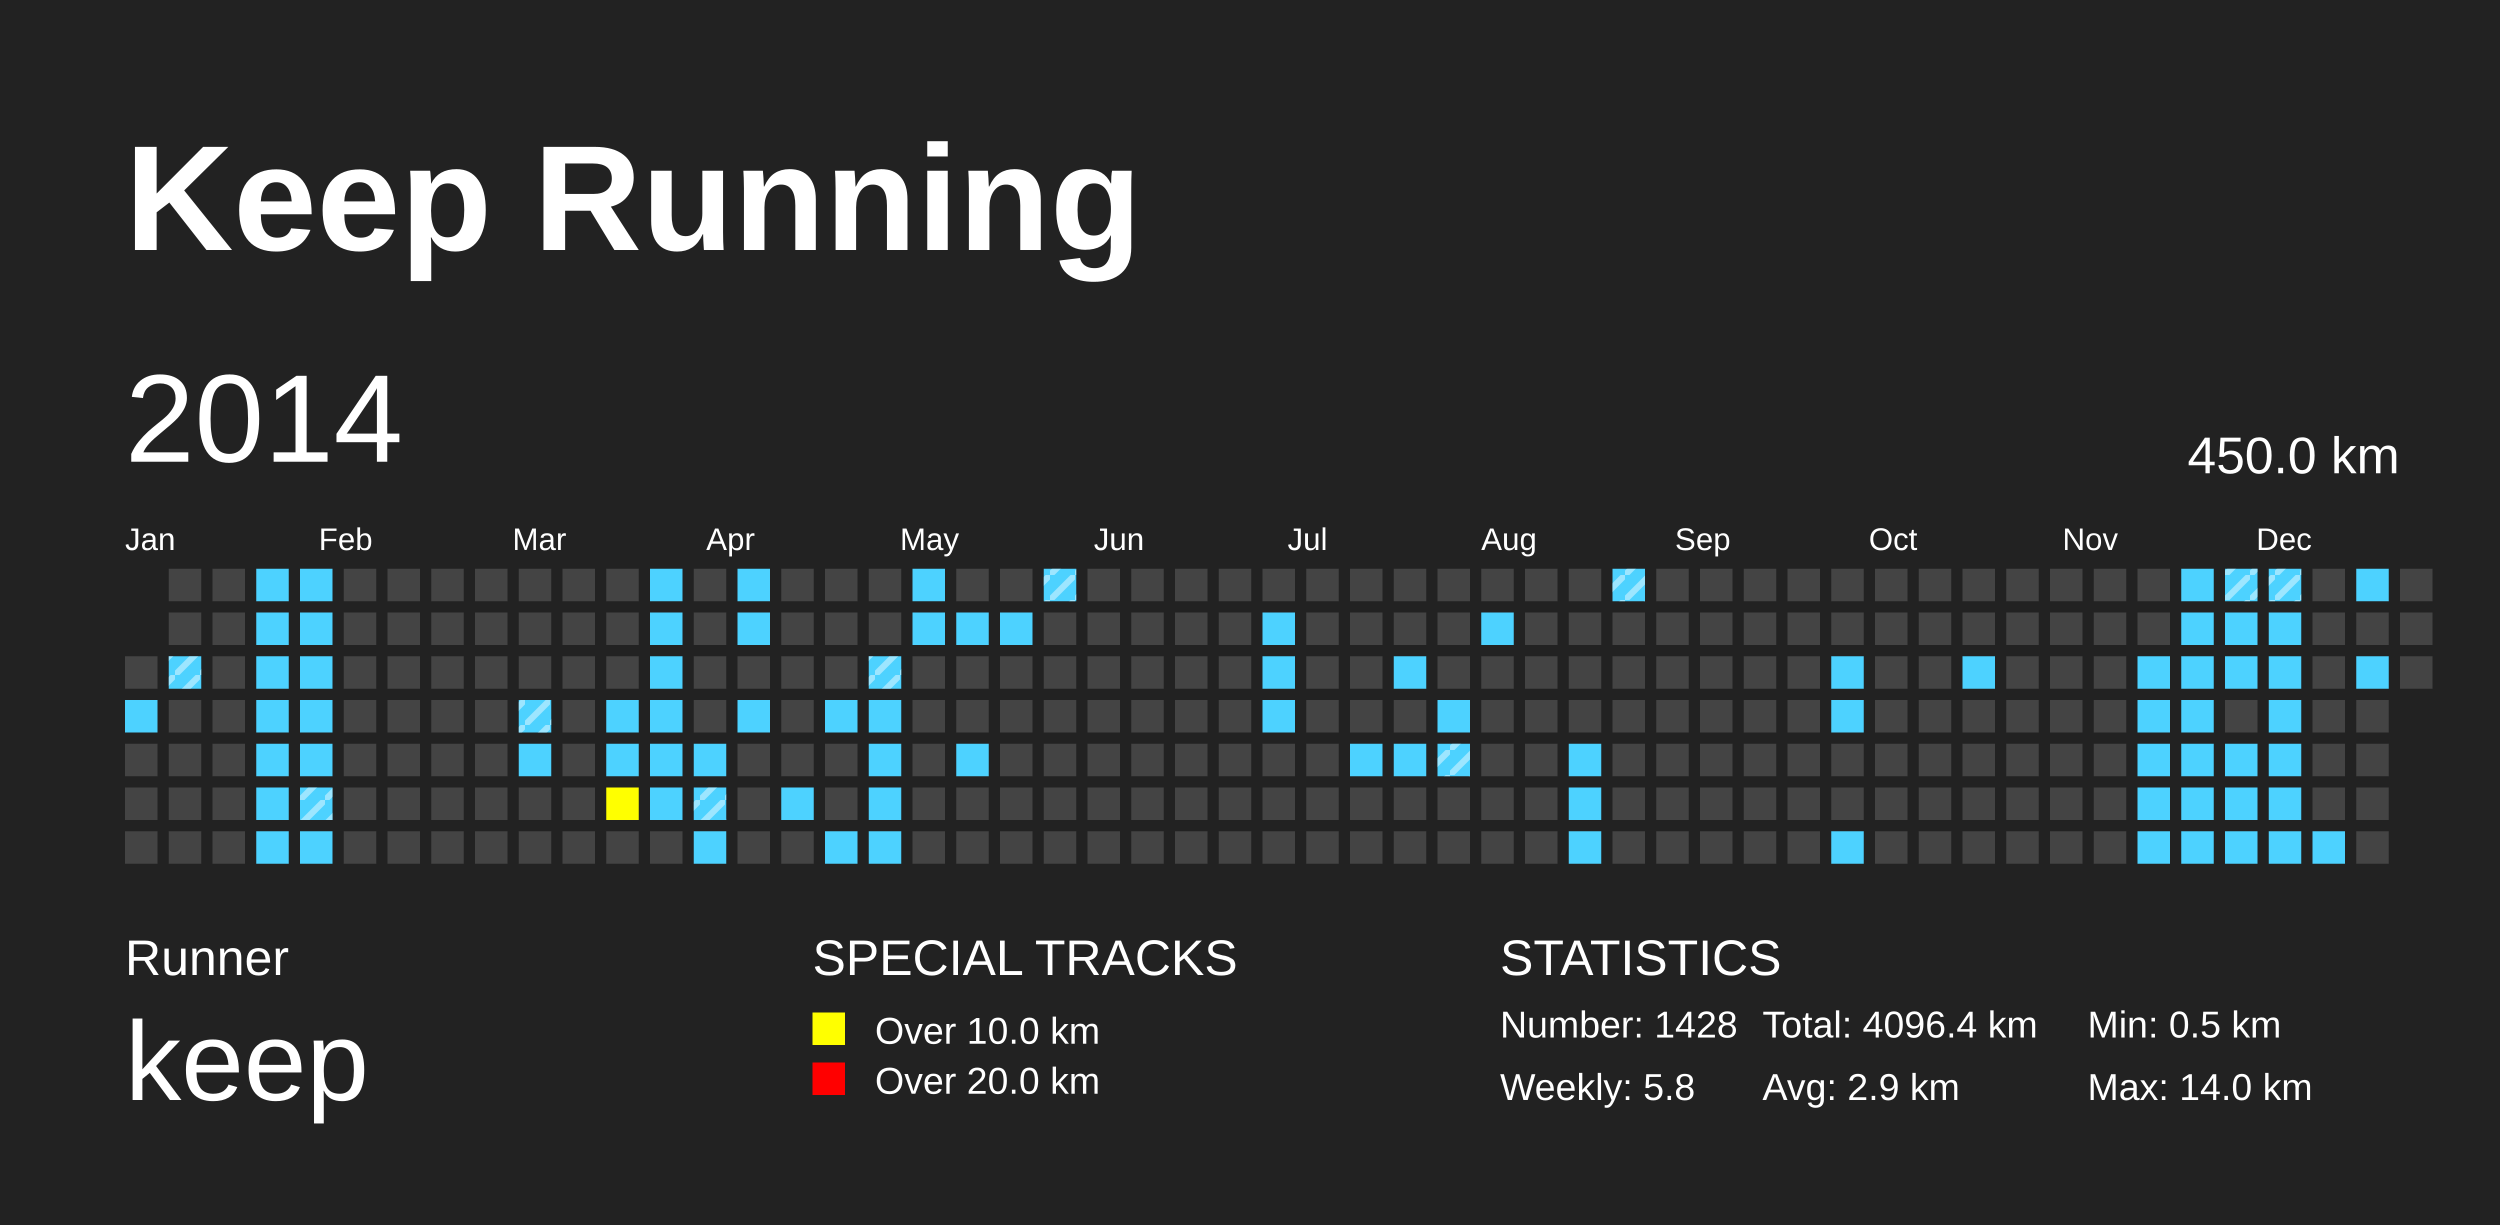
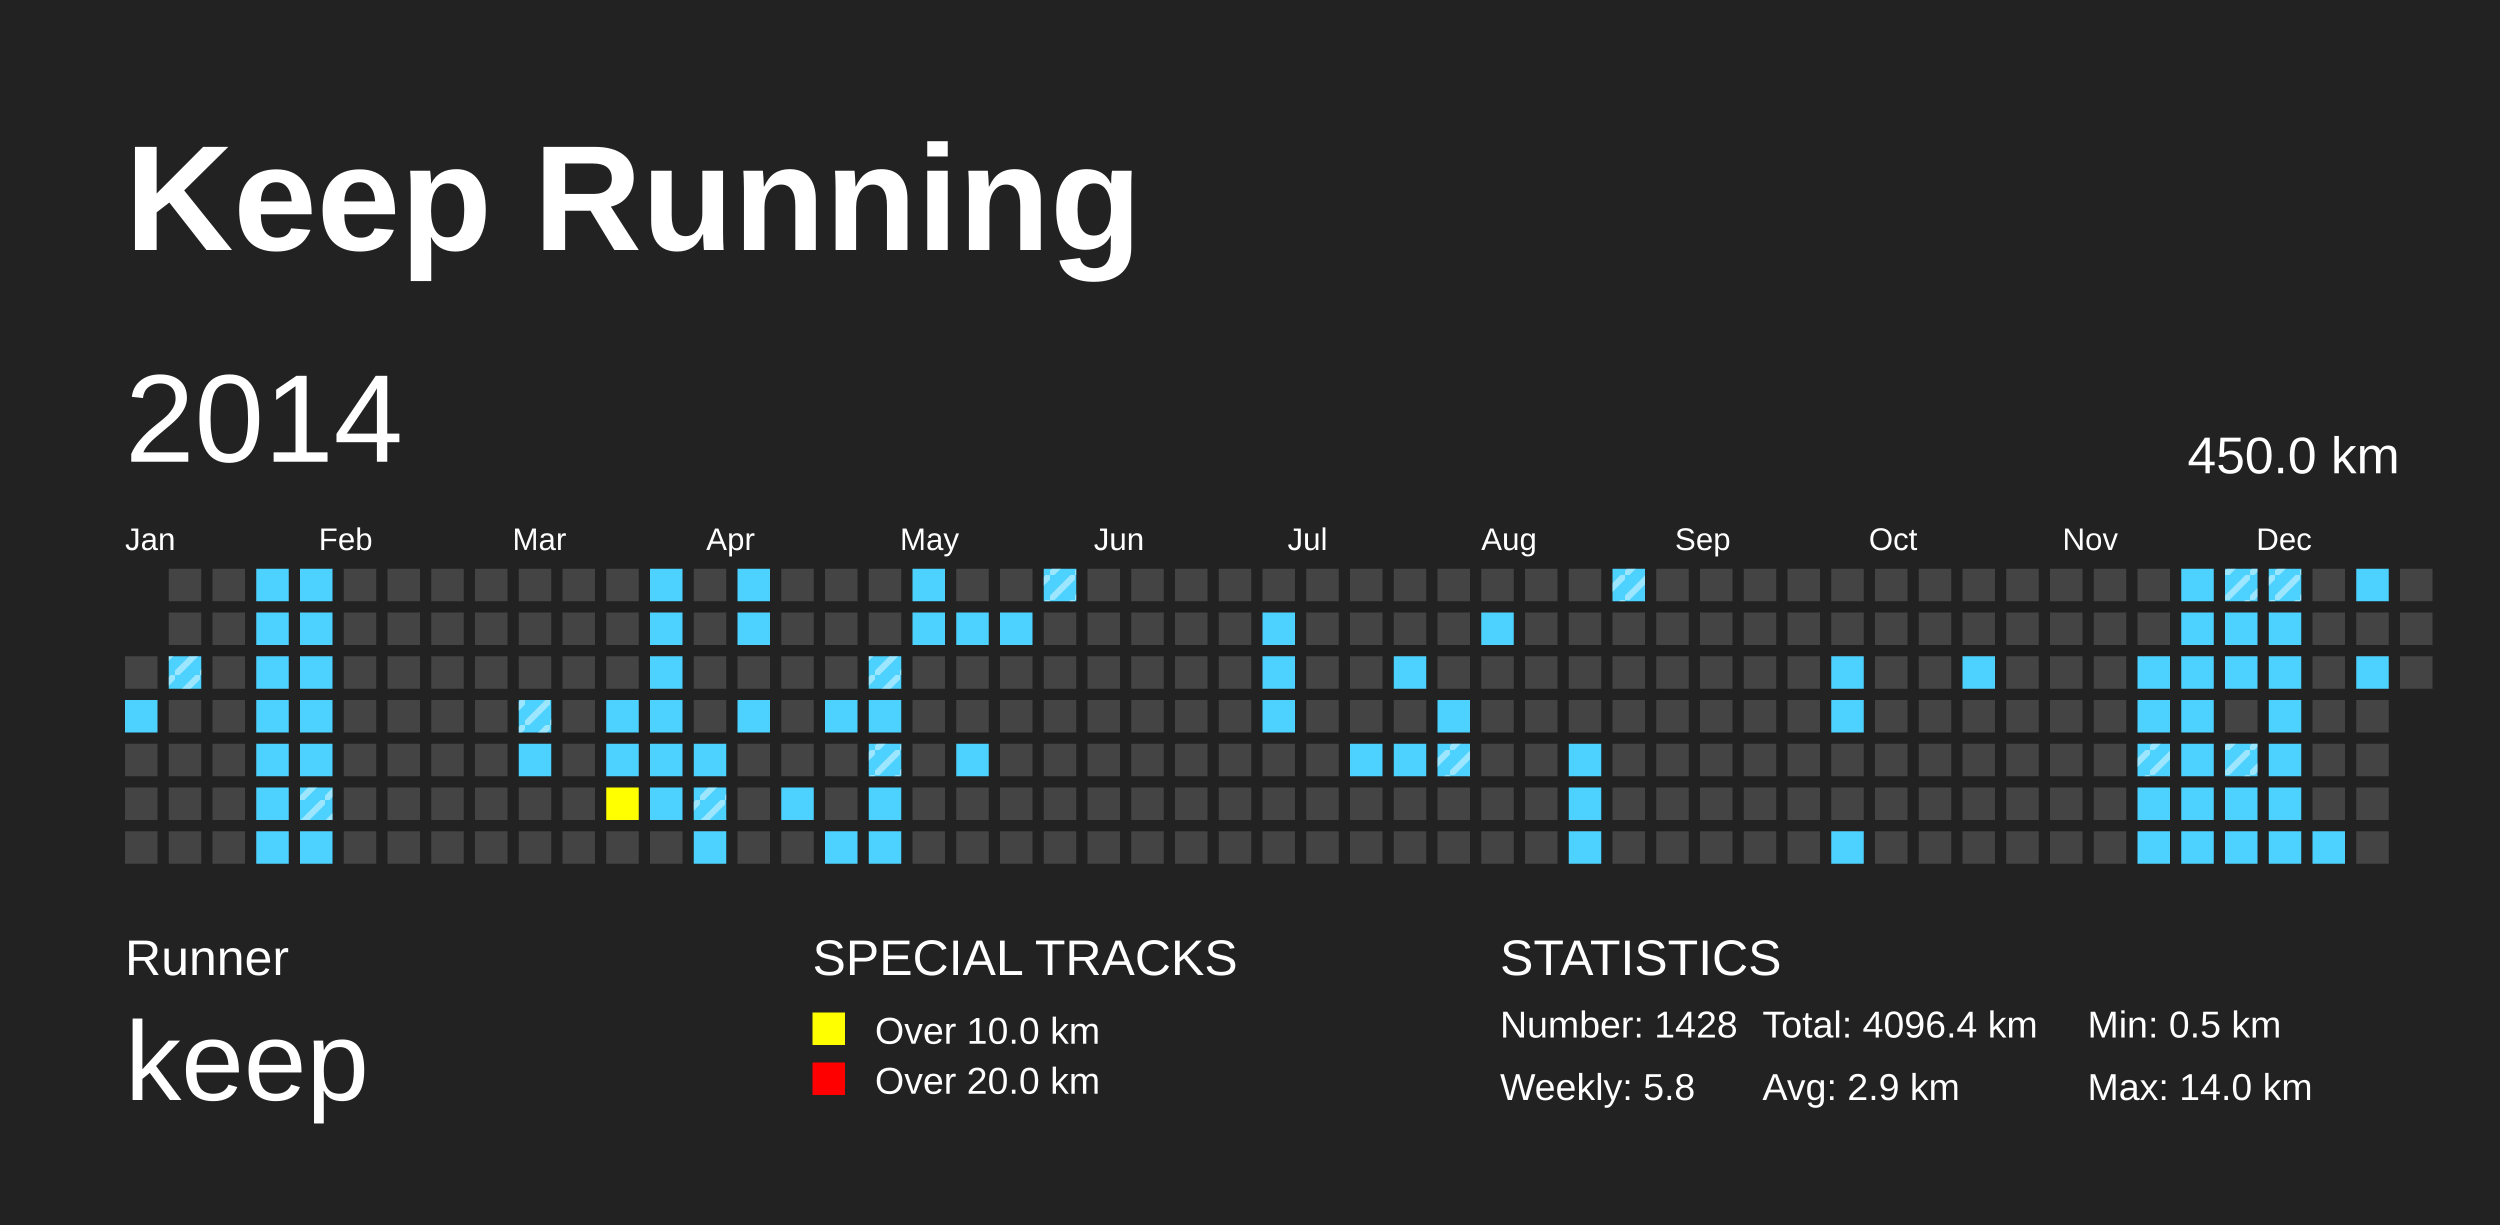
<svg xmlns="http://www.w3.org/2000/svg" baseProfile="full" height="98mm" version="1.1" viewBox="0,0,200,98" width="200mm">
  <defs>
    <pattern height="2" id="indoor-stripe" patternUnits="userSpaceOnUse" width="2">
      <line stroke="white" stroke-opacity="0.45" stroke-width="0.5" x1="0" x2="2" y1="2" y2="0" />
    </pattern>
  </defs>
  <rect fill="#222222" height="98" width="200" x="0" y="0" />
  <text fill="#FFFFFF" style="font-size:12px; font-family:Arial; font-weight:bold;" x="10" y="20">Keep Running</text>
  <text fill="#FFFFFF" style="font-size:4px; font-family:Arial" x="10" y="78">Runner</text>
  <text fill="#FFFFFF" style="font-size:9px; font-family:Arial" x="10" y="88">keep</text>
  <text fill="#FFFFFF" style="font-size:4px; font-family:Arial" x="65" y="78">SPECIAL TRACKS</text>
  <rect fill="yellow" height="2.6" width="2.6" x="65" y="81" />
  <text fill="#FFFFFF" style="font-size:3px; font-family:Arial" x="70" y="83.5">Over 10.0 km</text>
  <rect fill="red" height="2.6" width="2.6" x="65" y="85" />
  <text fill="#FFFFFF" style="font-size:3px; font-family:Arial" x="70" y="87.5">Over 20.0 km</text>
  <text fill="#FFFFFF" style="font-size:4px; font-family:Arial" x="120" y="78">STATISTICS</text>
  <text fill="#FFFFFF" style="font-size:3px; font-family:Arial" x="120" y="83">Number: 1428</text>
  <text fill="#FFFFFF" style="font-size:3px; font-family:Arial" x="120" y="88">Weekly: 5.8</text>
  <text fill="#FFFFFF" style="font-size:3px; font-family:Arial" x="141" y="83">Total: 4096.4 km</text>
  <text fill="#FFFFFF" style="font-size:3px; font-family:Arial" x="141" y="88">Avg: 2.9 km</text>
  <text fill="#FFFFFF" style="font-size:3px; font-family:Arial" x="167" y="83">Min: 0.5 km</text>
  <text fill="#FFFFFF" style="font-size:3px; font-family:Arial" x="167" y="88">Max: 14.0 km</text>
  <text dominant-baseline="hanging" fill="#FFFFFF" style="font-size:10.0px; font-family:Arial;" x="10" y="30">2014</text>
  <text dominant-baseline="hanging" fill="#FFFFFF" style="font-size:4.125px; font-family:Arial;" x="175" y="35">450.0 km</text>
  <text fill="#FFFFFF" style="font-size:2.5px; font-family:Arial" x="10.0" y="44">Jan</text>
  <text fill="#FFFFFF" style="font-size:2.5px; font-family:Arial" x="25.5" y="44">Feb</text>
  <text fill="#FFFFFF" style="font-size:2.5px; font-family:Arial" x="41.0" y="44">Mar</text>
  <text fill="#FFFFFF" style="font-size:2.5px; font-family:Arial" x="56.5" y="44">Apr</text>
  <text fill="#FFFFFF" style="font-size:2.5px; font-family:Arial" x="72.0" y="44">May</text>
  <text fill="#FFFFFF" style="font-size:2.5px; font-family:Arial" x="87.5" y="44">Jun</text>
  <text fill="#FFFFFF" style="font-size:2.5px; font-family:Arial" x="103.0" y="44">Jul</text>
  <text fill="#FFFFFF" style="font-size:2.5px; font-family:Arial" x="118.5" y="44">Aug</text>
  <text fill="#FFFFFF" style="font-size:2.5px; font-family:Arial" x="134.0" y="44">Sep</text>
  <text fill="#FFFFFF" style="font-size:2.5px; font-family:Arial" x="149.5" y="44">Oct</text>
  <text fill="#FFFFFF" style="font-size:2.5px; font-family:Arial" x="165.0" y="44">Nov</text>
  <text fill="#FFFFFF" style="font-size:2.5px; font-family:Arial" x="180.5" y="44">Dec</text>
  <rect fill="#444444" height="2.6" width="2.6" x="10.0" y="52.5" />
  <rect fill="#4DD2FF" height="2.6" width="2.6" x="10.0" y="56.0" />
  <rect fill="#444444" height="2.6" width="2.6" x="10.0" y="59.5" />
  <rect fill="#444444" height="2.6" width="2.6" x="10.0" y="63.0" />
  <rect fill="#444444" height="2.6" width="2.6" x="10.0" y="66.5" />
  <rect fill="#444444" height="2.6" width="2.6" x="13.5" y="45.5" />
  <rect fill="#444444" height="2.6" width="2.6" x="13.5" y="49.0" />
  <rect fill="#4DD2FF" height="2.6" width="2.6" x="13.5" y="52.5" />
  <rect fill="url(#indoor-stripe)" height="2.6" style="pointer-events: none;" width="2.6" x="13.5" y="52.5" />
  <rect fill="#444444" height="2.6" width="2.6" x="13.5" y="56.0" />
  <rect fill="#444444" height="2.6" width="2.6" x="13.5" y="59.5" />
  <rect fill="#444444" height="2.6" width="2.6" x="13.5" y="63.0" />
  <rect fill="#444444" height="2.6" width="2.6" x="13.5" y="66.5" />
  <rect fill="#444444" height="2.6" width="2.6" x="17.0" y="45.5" />
  <rect fill="#444444" height="2.6" width="2.6" x="17.0" y="49.0" />
  <rect fill="#444444" height="2.6" width="2.6" x="17.0" y="52.5" />
  <rect fill="#444444" height="2.6" width="2.6" x="17.0" y="56.0" />
  <rect fill="#444444" height="2.6" width="2.6" x="17.0" y="59.5" />
  <rect fill="#444444" height="2.6" width="2.6" x="17.0" y="63.0" />
  <rect fill="#444444" height="2.6" width="2.6" x="17.0" y="66.5" />
  <rect fill="#4DD2FF" height="2.6" width="2.6" x="20.5" y="45.5" />
  <rect fill="#4DD2FF" height="2.6" width="2.6" x="20.5" y="49.0" />
  <rect fill="#4DD2FF" height="2.6" width="2.6" x="20.5" y="52.5" />
  <rect fill="#4DD2FF" height="2.6" width="2.6" x="20.5" y="56.0" />
  <rect fill="#4DD2FF" height="2.6" width="2.6" x="20.5" y="59.5" />
  <rect fill="#4DD2FF" height="2.6" width="2.6" x="20.5" y="63.0" />
  <rect fill="#4DD2FF" height="2.6" width="2.6" x="20.5" y="66.5" />
  <rect fill="#4DD2FF" height="2.6" width="2.6" x="24.0" y="45.5" />
  <rect fill="#4DD2FF" height="2.6" width="2.6" x="24.0" y="49.0" />
  <rect fill="#4DD2FF" height="2.6" width="2.6" x="24.0" y="52.5" />
  <rect fill="#4DD2FF" height="2.6" width="2.6" x="24.0" y="56.0" />
  <rect fill="#4DD2FF" height="2.6" width="2.6" x="24.0" y="59.5" />
  <rect fill="#4DD2FF" height="2.6" width="2.6" x="24.0" y="63.0" />
  <rect fill="url(#indoor-stripe)" height="2.6" style="pointer-events: none;" width="2.6" x="24.0" y="63.0" />
  <rect fill="#4DD2FF" height="2.6" width="2.6" x="24.0" y="66.5" />
  <rect fill="#444444" height="2.6" width="2.6" x="27.5" y="45.5" />
  <rect fill="#444444" height="2.6" width="2.6" x="27.5" y="49.0" />
  <rect fill="#444444" height="2.6" width="2.6" x="27.5" y="52.5" />
  <rect fill="#444444" height="2.6" width="2.6" x="27.5" y="56.0" />
  <rect fill="#444444" height="2.6" width="2.6" x="27.5" y="59.5" />
  <rect fill="#444444" height="2.6" width="2.6" x="27.5" y="63.0" />
  <rect fill="#444444" height="2.6" width="2.6" x="27.5" y="66.5" />
  <rect fill="#444444" height="2.6" width="2.6" x="31.0" y="45.5" />
  <rect fill="#444444" height="2.6" width="2.6" x="31.0" y="49.0" />
  <rect fill="#444444" height="2.6" width="2.6" x="31.0" y="52.5" />
  <rect fill="#444444" height="2.6" width="2.6" x="31.0" y="56.0" />
  <rect fill="#444444" height="2.6" width="2.6" x="31.0" y="59.5" />
  <rect fill="#444444" height="2.6" width="2.6" x="31.0" y="63.0" />
  <rect fill="#444444" height="2.6" width="2.6" x="31.0" y="66.5" />
  <rect fill="#444444" height="2.6" width="2.6" x="34.5" y="45.5" />
  <rect fill="#444444" height="2.6" width="2.6" x="34.5" y="49.0" />
  <rect fill="#444444" height="2.6" width="2.6" x="34.5" y="52.5" />
  <rect fill="#444444" height="2.6" width="2.6" x="34.5" y="56.0" />
  <rect fill="#444444" height="2.6" width="2.6" x="34.5" y="59.5" />
  <rect fill="#444444" height="2.6" width="2.6" x="34.5" y="63.0" />
  <rect fill="#444444" height="2.6" width="2.6" x="34.5" y="66.5" />
  <rect fill="#444444" height="2.6" width="2.6" x="38.0" y="45.5" />
  <rect fill="#444444" height="2.6" width="2.6" x="38.0" y="49.0" />
  <rect fill="#444444" height="2.6" width="2.6" x="38.0" y="52.5" />
  <rect fill="#444444" height="2.6" width="2.6" x="38.0" y="56.0" />
  <rect fill="#444444" height="2.6" width="2.6" x="38.0" y="59.5" />
  <rect fill="#444444" height="2.6" width="2.6" x="38.0" y="63.0" />
  <rect fill="#444444" height="2.6" width="2.6" x="38.0" y="66.5" />
  <rect fill="#444444" height="2.6" width="2.6" x="41.5" y="45.5" />
  <rect fill="#444444" height="2.6" width="2.6" x="41.5" y="49.0" />
  <rect fill="#444444" height="2.6" width="2.6" x="41.5" y="52.5" />
  <rect fill="#4DD2FF" height="2.6" width="2.6" x="41.5" y="56.0" />
  <rect fill="url(#indoor-stripe)" height="2.6" style="pointer-events: none;" width="2.6" x="41.5" y="56.0" />
  <rect fill="#4DD2FF" height="2.6" width="2.6" x="41.5" y="59.5" />
  <rect fill="#444444" height="2.6" width="2.6" x="41.5" y="63.0" />
  <rect fill="#444444" height="2.6" width="2.6" x="41.5" y="66.5" />
  <rect fill="#444444" height="2.6" width="2.6" x="45.0" y="45.5" />
  <rect fill="#444444" height="2.6" width="2.6" x="45.0" y="49.0" />
  <rect fill="#444444" height="2.6" width="2.6" x="45.0" y="52.5" />
  <rect fill="#444444" height="2.6" width="2.6" x="45.0" y="56.0" />
  <rect fill="#444444" height="2.6" width="2.6" x="45.0" y="59.5" />
  <rect fill="#444444" height="2.6" width="2.6" x="45.0" y="63.0" />
  <rect fill="#444444" height="2.6" width="2.6" x="45.0" y="66.5" />
  <rect fill="#444444" height="2.6" width="2.6" x="48.5" y="45.5" />
  <rect fill="#444444" height="2.6" width="2.6" x="48.5" y="49.0" />
  <rect fill="#444444" height="2.6" width="2.6" x="48.5" y="52.5" />
  <rect fill="#4DD2FF" height="2.6" width="2.6" x="48.5" y="56.0" />
  <rect fill="#4DD2FF" height="2.6" width="2.6" x="48.5" y="59.5" />
  <rect fill="yellow" height="2.6" width="2.6" x="48.5" y="63.0" />
  <rect fill="#444444" height="2.6" width="2.6" x="48.5" y="66.5" />
  <rect fill="#4DD2FF" height="2.6" width="2.6" x="52.0" y="45.5" />
  <rect fill="#4DD2FF" height="2.6" width="2.6" x="52.0" y="49.0" />
  <rect fill="#4DD2FF" height="2.6" width="2.6" x="52.0" y="52.5" />
  <rect fill="#4DD2FF" height="2.6" width="2.6" x="52.0" y="56.0" />
  <rect fill="#4DD2FF" height="2.6" width="2.6" x="52.0" y="59.5" />
  <rect fill="#4DD2FF" height="2.6" width="2.6" x="52.0" y="63.0" />
  <rect fill="#444444" height="2.6" width="2.6" x="52.0" y="66.5" />
  <rect fill="#444444" height="2.6" width="2.6" x="55.5" y="45.5" />
  <rect fill="#444444" height="2.6" width="2.6" x="55.5" y="49.0" />
  <rect fill="#444444" height="2.6" width="2.6" x="55.5" y="52.5" />
  <rect fill="#444444" height="2.6" width="2.6" x="55.5" y="56.0" />
  <rect fill="#4DD2FF" height="2.6" width="2.6" x="55.5" y="59.5" />
  <rect fill="#4DD2FF" height="2.6" width="2.6" x="55.5" y="63.0" />
  <rect fill="url(#indoor-stripe)" height="2.6" style="pointer-events: none;" width="2.6" x="55.5" y="63.0" />
  <rect fill="#4DD2FF" height="2.6" width="2.6" x="55.5" y="66.5" />
  <rect fill="#4DD2FF" height="2.6" width="2.6" x="59.0" y="45.5" />
  <rect fill="#4DD2FF" height="2.6" width="2.6" x="59.0" y="49.0" />
  <rect fill="#444444" height="2.6" width="2.6" x="59.0" y="52.5" />
  <rect fill="#4DD2FF" height="2.6" width="2.6" x="59.0" y="56.0" />
  <rect fill="#444444" height="2.6" width="2.6" x="59.0" y="59.5" />
  <rect fill="#444444" height="2.6" width="2.6" x="59.0" y="63.0" />
  <rect fill="#444444" height="2.6" width="2.6" x="59.0" y="66.5" />
  <rect fill="#444444" height="2.6" width="2.6" x="62.5" y="45.5" />
  <rect fill="#444444" height="2.6" width="2.6" x="62.5" y="49.0" />
  <rect fill="#444444" height="2.6" width="2.6" x="62.5" y="52.5" />
  <rect fill="#444444" height="2.6" width="2.6" x="62.5" y="56.0" />
  <rect fill="#444444" height="2.6" width="2.6" x="62.5" y="59.5" />
  <rect fill="#4DD2FF" height="2.6" width="2.6" x="62.5" y="63.0" />
  <rect fill="#444444" height="2.6" width="2.6" x="62.5" y="66.5" />
  <rect fill="#444444" height="2.6" width="2.6" x="66.0" y="45.5" />
  <rect fill="#444444" height="2.6" width="2.6" x="66.0" y="49.0" />
  <rect fill="#444444" height="2.6" width="2.6" x="66.0" y="52.5" />
  <rect fill="#4DD2FF" height="2.6" width="2.6" x="66.0" y="56.0" />
  <rect fill="#444444" height="2.6" width="2.6" x="66.0" y="59.5" />
  <rect fill="#444444" height="2.6" width="2.6" x="66.0" y="63.0" />
  <rect fill="#4DD2FF" height="2.6" width="2.6" x="66.0" y="66.5" />
  <rect fill="#444444" height="2.6" width="2.6" x="69.5" y="45.5" />
  <rect fill="#444444" height="2.6" width="2.6" x="69.5" y="49.0" />
  <rect fill="#4DD2FF" height="2.6" width="2.6" x="69.5" y="52.5" />
  <rect fill="url(#indoor-stripe)" height="2.6" style="pointer-events: none;" width="2.6" x="69.5" y="52.5" />
  <rect fill="#4DD2FF" height="2.6" width="2.6" x="69.5" y="56.0" />
  <rect fill="#4DD2FF" height="2.6" width="2.6" x="69.5" y="59.5" />
+   <rect fill="url(#indoor-stripe)" height="2.6" style="pointer-events: none;" width="2.6" x="69.5" y="59.5" />
  <rect fill="#4DD2FF" height="2.6" width="2.6" x="69.5" y="63.0" />
  <rect fill="#4DD2FF" height="2.6" width="2.6" x="69.5" y="66.5" />
  <rect fill="#4DD2FF" height="2.6" width="2.6" x="73.0" y="45.5" />
  <rect fill="#4DD2FF" height="2.6" width="2.6" x="73.0" y="49.0" />
  <rect fill="#444444" height="2.6" width="2.6" x="73.0" y="52.5" />
  <rect fill="#444444" height="2.6" width="2.6" x="73.0" y="56.0" />
  <rect fill="#444444" height="2.6" width="2.6" x="73.0" y="59.5" />
  <rect fill="#444444" height="2.6" width="2.6" x="73.0" y="63.0" />
  <rect fill="#444444" height="2.6" width="2.6" x="73.0" y="66.5" />
  <rect fill="#444444" height="2.6" width="2.6" x="76.5" y="45.5" />
  <rect fill="#4DD2FF" height="2.6" width="2.6" x="76.5" y="49.0" />
  <rect fill="#444444" height="2.6" width="2.6" x="76.5" y="52.5" />
  <rect fill="#444444" height="2.6" width="2.6" x="76.5" y="56.0" />
  <rect fill="#4DD2FF" height="2.6" width="2.6" x="76.5" y="59.5" />
  <rect fill="#444444" height="2.6" width="2.6" x="76.5" y="63.0" />
  <rect fill="#444444" height="2.6" width="2.6" x="76.5" y="66.5" />
  <rect fill="#444444" height="2.6" width="2.6" x="80.0" y="45.5" />
  <rect fill="#4DD2FF" height="2.6" width="2.6" x="80.0" y="49.0" />
  <rect fill="#444444" height="2.6" width="2.6" x="80.0" y="52.5" />
  <rect fill="#444444" height="2.6" width="2.6" x="80.0" y="56.0" />
  <rect fill="#444444" height="2.6" width="2.6" x="80.0" y="59.5" />
  <rect fill="#444444" height="2.6" width="2.6" x="80.0" y="63.0" />
  <rect fill="#444444" height="2.6" width="2.6" x="80.0" y="66.5" />
  <rect fill="#4DD2FF" height="2.6" width="2.6" x="83.5" y="45.5" />
  <rect fill="url(#indoor-stripe)" height="2.6" style="pointer-events: none;" width="2.6" x="83.5" y="45.5" />
  <rect fill="#444444" height="2.6" width="2.6" x="83.5" y="49.0" />
  <rect fill="#444444" height="2.6" width="2.6" x="83.5" y="52.5" />
  <rect fill="#444444" height="2.6" width="2.6" x="83.5" y="56.0" />
  <rect fill="#444444" height="2.6" width="2.6" x="83.5" y="59.5" />
  <rect fill="#444444" height="2.6" width="2.6" x="83.5" y="63.0" />
  <rect fill="#444444" height="2.6" width="2.6" x="83.5" y="66.5" />
  <rect fill="#444444" height="2.6" width="2.6" x="87.0" y="45.5" />
  <rect fill="#444444" height="2.6" width="2.6" x="87.0" y="49.0" />
  <rect fill="#444444" height="2.6" width="2.6" x="87.0" y="52.5" />
  <rect fill="#444444" height="2.6" width="2.6" x="87.0" y="56.0" />
  <rect fill="#444444" height="2.6" width="2.6" x="87.0" y="59.5" />
  <rect fill="#444444" height="2.6" width="2.6" x="87.0" y="63.0" />
  <rect fill="#444444" height="2.6" width="2.6" x="87.0" y="66.5" />
  <rect fill="#444444" height="2.6" width="2.6" x="90.5" y="45.5" />
  <rect fill="#444444" height="2.6" width="2.6" x="90.5" y="49.0" />
  <rect fill="#444444" height="2.6" width="2.6" x="90.5" y="52.5" />
  <rect fill="#444444" height="2.6" width="2.6" x="90.5" y="56.0" />
  <rect fill="#444444" height="2.6" width="2.6" x="90.5" y="59.5" />
  <rect fill="#444444" height="2.6" width="2.6" x="90.5" y="63.0" />
  <rect fill="#444444" height="2.6" width="2.6" x="90.5" y="66.5" />
  <rect fill="#444444" height="2.6" width="2.6" x="94.0" y="45.5" />
  <rect fill="#444444" height="2.6" width="2.6" x="94.0" y="49.0" />
  <rect fill="#444444" height="2.6" width="2.6" x="94.0" y="52.5" />
  <rect fill="#444444" height="2.6" width="2.6" x="94.0" y="56.0" />
  <rect fill="#444444" height="2.6" width="2.6" x="94.0" y="59.5" />
  <rect fill="#444444" height="2.6" width="2.6" x="94.0" y="63.0" />
  <rect fill="#444444" height="2.6" width="2.6" x="94.0" y="66.5" />
  <rect fill="#444444" height="2.6" width="2.6" x="97.5" y="45.5" />
  <rect fill="#444444" height="2.6" width="2.6" x="97.5" y="49.0" />
  <rect fill="#444444" height="2.6" width="2.6" x="97.5" y="52.5" />
  <rect fill="#444444" height="2.6" width="2.6" x="97.5" y="56.0" />
  <rect fill="#444444" height="2.6" width="2.6" x="97.5" y="59.5" />
  <rect fill="#444444" height="2.6" width="2.6" x="97.5" y="63.0" />
  <rect fill="#444444" height="2.6" width="2.6" x="97.5" y="66.5" />
  <rect fill="#444444" height="2.6" width="2.6" x="101.0" y="45.5" />
  <rect fill="#4DD2FF" height="2.6" width="2.6" x="101.0" y="49.0" />
  <rect fill="#4DD2FF" height="2.6" width="2.6" x="101.0" y="52.5" />
  <rect fill="#4DD2FF" height="2.6" width="2.6" x="101.0" y="56.0" />
  <rect fill="#444444" height="2.6" width="2.6" x="101.0" y="59.5" />
  <rect fill="#444444" height="2.6" width="2.6" x="101.0" y="63.0" />
  <rect fill="#444444" height="2.6" width="2.6" x="101.0" y="66.5" />
  <rect fill="#444444" height="2.6" width="2.6" x="104.5" y="45.5" />
  <rect fill="#444444" height="2.6" width="2.6" x="104.5" y="49.0" />
  <rect fill="#444444" height="2.6" width="2.6" x="104.5" y="52.5" />
  <rect fill="#444444" height="2.6" width="2.6" x="104.5" y="56.0" />
  <rect fill="#444444" height="2.6" width="2.6" x="104.5" y="59.5" />
  <rect fill="#444444" height="2.6" width="2.6" x="104.5" y="63.0" />
  <rect fill="#444444" height="2.6" width="2.6" x="104.5" y="66.5" />
  <rect fill="#444444" height="2.6" width="2.6" x="108.0" y="45.5" />
  <rect fill="#444444" height="2.6" width="2.6" x="108.0" y="49.0" />
  <rect fill="#444444" height="2.6" width="2.6" x="108.0" y="52.5" />
  <rect fill="#444444" height="2.6" width="2.6" x="108.0" y="56.0" />
  <rect fill="#4DD2FF" height="2.6" width="2.6" x="108.0" y="59.5" />
  <rect fill="#444444" height="2.6" width="2.6" x="108.0" y="63.0" />
  <rect fill="#444444" height="2.6" width="2.6" x="108.0" y="66.5" />
  <rect fill="#444444" height="2.6" width="2.6" x="111.5" y="45.5" />
  <rect fill="#444444" height="2.6" width="2.6" x="111.5" y="49.0" />
  <rect fill="#4DD2FF" height="2.6" width="2.6" x="111.5" y="52.5" />
  <rect fill="#444444" height="2.6" width="2.6" x="111.5" y="56.0" />
  <rect fill="#4DD2FF" height="2.6" width="2.6" x="111.5" y="59.5" />
  <rect fill="#444444" height="2.6" width="2.6" x="111.5" y="63.0" />
  <rect fill="#444444" height="2.6" width="2.6" x="111.5" y="66.5" />
  <rect fill="#444444" height="2.6" width="2.6" x="115.0" y="45.5" />
  <rect fill="#444444" height="2.6" width="2.6" x="115.0" y="49.0" />
  <rect fill="#444444" height="2.6" width="2.6" x="115.0" y="52.5" />
  <rect fill="#4DD2FF" height="2.6" width="2.6" x="115.0" y="56.0" />
  <rect fill="#4DD2FF" height="2.6" width="2.6" x="115.0" y="59.5" />
  <rect fill="url(#indoor-stripe)" height="2.6" style="pointer-events: none;" width="2.6" x="115.0" y="59.5" />
  <rect fill="#444444" height="2.6" width="2.6" x="115.0" y="63.0" />
  <rect fill="#444444" height="2.6" width="2.6" x="115.0" y="66.5" />
  <rect fill="#444444" height="2.6" width="2.6" x="118.5" y="45.5" />
  <rect fill="#4DD2FF" height="2.6" width="2.6" x="118.5" y="49.0" />
  <rect fill="#444444" height="2.6" width="2.6" x="118.5" y="52.5" />
  <rect fill="#444444" height="2.6" width="2.6" x="118.5" y="56.0" />
  <rect fill="#444444" height="2.6" width="2.6" x="118.5" y="59.5" />
  <rect fill="#444444" height="2.6" width="2.6" x="118.5" y="63.0" />
  <rect fill="#444444" height="2.6" width="2.6" x="118.5" y="66.5" />
  <rect fill="#444444" height="2.6" width="2.6" x="122.0" y="45.5" />
  <rect fill="#444444" height="2.6" width="2.6" x="122.0" y="49.0" />
  <rect fill="#444444" height="2.6" width="2.6" x="122.0" y="52.5" />
  <rect fill="#444444" height="2.6" width="2.6" x="122.0" y="56.0" />
  <rect fill="#444444" height="2.6" width="2.6" x="122.0" y="59.5" />
  <rect fill="#444444" height="2.6" width="2.6" x="122.0" y="63.0" />
  <rect fill="#444444" height="2.6" width="2.6" x="122.0" y="66.5" />
  <rect fill="#444444" height="2.6" width="2.6" x="125.5" y="45.5" />
  <rect fill="#444444" height="2.6" width="2.6" x="125.5" y="49.0" />
  <rect fill="#444444" height="2.6" width="2.6" x="125.5" y="52.5" />
  <rect fill="#444444" height="2.6" width="2.6" x="125.5" y="56.0" />
  <rect fill="#4DD2FF" height="2.6" width="2.6" x="125.5" y="59.5" />
  <rect fill="#4DD2FF" height="2.6" width="2.6" x="125.5" y="63.0" />
  <rect fill="#4DD2FF" height="2.6" width="2.6" x="125.5" y="66.5" />
  <rect fill="#4DD2FF" height="2.6" width="2.6" x="129.0" y="45.5" />
  <rect fill="url(#indoor-stripe)" height="2.6" style="pointer-events: none;" width="2.6" x="129.0" y="45.5" />
  <rect fill="#444444" height="2.6" width="2.6" x="129.0" y="49.0" />
  <rect fill="#444444" height="2.6" width="2.6" x="129.0" y="52.5" />
  <rect fill="#444444" height="2.6" width="2.6" x="129.0" y="56.0" />
  <rect fill="#444444" height="2.6" width="2.6" x="129.0" y="59.5" />
  <rect fill="#444444" height="2.6" width="2.6" x="129.0" y="63.0" />
  <rect fill="#444444" height="2.6" width="2.6" x="129.0" y="66.5" />
  <rect fill="#444444" height="2.6" width="2.6" x="132.5" y="45.5" />
  <rect fill="#444444" height="2.6" width="2.6" x="132.5" y="49.0" />
  <rect fill="#444444" height="2.6" width="2.6" x="132.5" y="52.5" />
  <rect fill="#444444" height="2.6" width="2.6" x="132.5" y="56.0" />
  <rect fill="#444444" height="2.6" width="2.6" x="132.5" y="59.5" />
  <rect fill="#444444" height="2.6" width="2.6" x="132.5" y="63.0" />
  <rect fill="#444444" height="2.6" width="2.6" x="132.5" y="66.5" />
  <rect fill="#444444" height="2.6" width="2.6" x="136.0" y="45.5" />
  <rect fill="#444444" height="2.6" width="2.6" x="136.0" y="49.0" />
  <rect fill="#444444" height="2.6" width="2.6" x="136.0" y="52.5" />
  <rect fill="#444444" height="2.6" width="2.6" x="136.0" y="56.0" />
  <rect fill="#444444" height="2.6" width="2.6" x="136.0" y="59.5" />
  <rect fill="#444444" height="2.6" width="2.6" x="136.0" y="63.0" />
  <rect fill="#444444" height="2.6" width="2.6" x="136.0" y="66.5" />
  <rect fill="#444444" height="2.6" width="2.6" x="139.5" y="45.5" />
  <rect fill="#444444" height="2.6" width="2.6" x="139.5" y="49.0" />
  <rect fill="#444444" height="2.6" width="2.6" x="139.5" y="52.5" />
  <rect fill="#444444" height="2.6" width="2.6" x="139.5" y="56.0" />
  <rect fill="#444444" height="2.6" width="2.6" x="139.5" y="59.5" />
  <rect fill="#444444" height="2.6" width="2.6" x="139.5" y="63.0" />
  <rect fill="#444444" height="2.6" width="2.6" x="139.5" y="66.5" />
  <rect fill="#444444" height="2.6" width="2.6" x="143.0" y="45.5" />
  <rect fill="#444444" height="2.6" width="2.6" x="143.0" y="49.0" />
  <rect fill="#444444" height="2.6" width="2.6" x="143.0" y="52.5" />
  <rect fill="#444444" height="2.6" width="2.6" x="143.0" y="56.0" />
  <rect fill="#444444" height="2.6" width="2.6" x="143.0" y="59.5" />
  <rect fill="#444444" height="2.6" width="2.6" x="143.0" y="63.0" />
  <rect fill="#444444" height="2.6" width="2.6" x="143.0" y="66.5" />
  <rect fill="#444444" height="2.6" width="2.6" x="146.5" y="45.5" />
  <rect fill="#444444" height="2.6" width="2.6" x="146.5" y="49.0" />
  <rect fill="#4DD2FF" height="2.6" width="2.6" x="146.5" y="52.5" />
  <rect fill="#4DD2FF" height="2.6" width="2.6" x="146.5" y="56.0" />
  <rect fill="#444444" height="2.6" width="2.6" x="146.5" y="59.5" />
  <rect fill="#444444" height="2.6" width="2.6" x="146.5" y="63.0" />
  <rect fill="#4DD2FF" height="2.6" width="2.6" x="146.5" y="66.5" />
  <rect fill="#444444" height="2.6" width="2.6" x="150.0" y="45.5" />
  <rect fill="#444444" height="2.6" width="2.6" x="150.0" y="49.0" />
  <rect fill="#444444" height="2.6" width="2.6" x="150.0" y="52.5" />
  <rect fill="#444444" height="2.6" width="2.6" x="150.0" y="56.0" />
  <rect fill="#444444" height="2.6" width="2.6" x="150.0" y="59.5" />
  <rect fill="#444444" height="2.6" width="2.6" x="150.0" y="63.0" />
  <rect fill="#444444" height="2.6" width="2.6" x="150.0" y="66.5" />
  <rect fill="#444444" height="2.6" width="2.6" x="153.5" y="45.5" />
  <rect fill="#444444" height="2.6" width="2.6" x="153.5" y="49.0" />
  <rect fill="#444444" height="2.6" width="2.6" x="153.5" y="52.5" />
  <rect fill="#444444" height="2.6" width="2.6" x="153.5" y="56.0" />
  <rect fill="#444444" height="2.6" width="2.6" x="153.5" y="59.5" />
  <rect fill="#444444" height="2.6" width="2.6" x="153.5" y="63.0" />
  <rect fill="#444444" height="2.6" width="2.6" x="153.5" y="66.5" />
  <rect fill="#444444" height="2.6" width="2.6" x="157.0" y="45.5" />
  <rect fill="#444444" height="2.6" width="2.6" x="157.0" y="49.0" />
  <rect fill="#4DD2FF" height="2.6" width="2.6" x="157.0" y="52.5" />
  <rect fill="#444444" height="2.6" width="2.6" x="157.0" y="56.0" />
  <rect fill="#444444" height="2.6" width="2.6" x="157.0" y="59.5" />
  <rect fill="#444444" height="2.6" width="2.6" x="157.0" y="63.0" />
  <rect fill="#444444" height="2.6" width="2.6" x="157.0" y="66.5" />
  <rect fill="#444444" height="2.6" width="2.6" x="160.5" y="45.5" />
  <rect fill="#444444" height="2.6" width="2.6" x="160.5" y="49.0" />
  <rect fill="#444444" height="2.6" width="2.6" x="160.5" y="52.5" />
  <rect fill="#444444" height="2.6" width="2.6" x="160.5" y="56.0" />
  <rect fill="#444444" height="2.6" width="2.6" x="160.5" y="59.5" />
  <rect fill="#444444" height="2.6" width="2.6" x="160.5" y="63.0" />
  <rect fill="#444444" height="2.6" width="2.6" x="160.5" y="66.5" />
  <rect fill="#444444" height="2.6" width="2.6" x="164.0" y="45.5" />
  <rect fill="#444444" height="2.6" width="2.6" x="164.0" y="49.0" />
  <rect fill="#444444" height="2.6" width="2.6" x="164.0" y="52.5" />
  <rect fill="#444444" height="2.6" width="2.6" x="164.0" y="56.0" />
  <rect fill="#444444" height="2.6" width="2.6" x="164.0" y="59.5" />
  <rect fill="#444444" height="2.6" width="2.6" x="164.0" y="63.0" />
  <rect fill="#444444" height="2.6" width="2.6" x="164.0" y="66.5" />
  <rect fill="#444444" height="2.6" width="2.6" x="167.5" y="45.5" />
  <rect fill="#444444" height="2.6" width="2.6" x="167.5" y="49.0" />
  <rect fill="#444444" height="2.6" width="2.6" x="167.5" y="52.5" />
  <rect fill="#444444" height="2.6" width="2.6" x="167.5" y="56.0" />
  <rect fill="#444444" height="2.6" width="2.6" x="167.5" y="59.5" />
  <rect fill="#444444" height="2.6" width="2.6" x="167.5" y="63.0" />
  <rect fill="#444444" height="2.6" width="2.6" x="167.5" y="66.5" />
  <rect fill="#444444" height="2.6" width="2.6" x="171.0" y="45.5" />
  <rect fill="#444444" height="2.6" width="2.6" x="171.0" y="49.0" />
  <rect fill="#4DD2FF" height="2.6" width="2.6" x="171.0" y="52.5" />
  <rect fill="#4DD2FF" height="2.6" width="2.6" x="171.0" y="56.0" />
  <rect fill="#4DD2FF" height="2.6" width="2.6" x="171.0" y="59.5" />
+   <rect fill="url(#indoor-stripe)" height="2.6" style="pointer-events: none;" width="2.6" x="171.0" y="59.5" />
  <rect fill="#4DD2FF" height="2.6" width="2.6" x="171.0" y="63.0" />
  <rect fill="#4DD2FF" height="2.6" width="2.6" x="171.0" y="66.5" />
  <rect fill="#4DD2FF" height="2.6" width="2.6" x="174.5" y="45.5" />
  <rect fill="#4DD2FF" height="2.6" width="2.6" x="174.5" y="49.0" />
  <rect fill="#4DD2FF" height="2.6" width="2.6" x="174.5" y="52.5" />
  <rect fill="#4DD2FF" height="2.6" width="2.6" x="174.5" y="56.0" />
  <rect fill="#4DD2FF" height="2.6" width="2.6" x="174.5" y="59.5" />
  <rect fill="#4DD2FF" height="2.6" width="2.6" x="174.5" y="63.0" />
  <rect fill="#4DD2FF" height="2.6" width="2.6" x="174.5" y="66.5" />
  <rect fill="#4DD2FF" height="2.6" width="2.6" x="178.0" y="45.5" />
  <rect fill="url(#indoor-stripe)" height="2.6" style="pointer-events: none;" width="2.6" x="178.0" y="45.5" />
  <rect fill="#4DD2FF" height="2.6" width="2.6" x="178.0" y="49.0" />
  <rect fill="#4DD2FF" height="2.6" width="2.6" x="178.0" y="52.5" />
  <rect fill="#444444" height="2.6" width="2.6" x="178.0" y="56.0" />
  <rect fill="#4DD2FF" height="2.6" width="2.6" x="178.0" y="59.5" />
+   <rect fill="url(#indoor-stripe)" height="2.6" style="pointer-events: none;" width="2.6" x="178.0" y="59.5" />
  <rect fill="#4DD2FF" height="2.6" width="2.6" x="178.0" y="63.0" />
  <rect fill="#4DD2FF" height="2.6" width="2.6" x="178.0" y="66.5" />
  <rect fill="#4DD2FF" height="2.6" width="2.6" x="181.5" y="45.5" />
  <rect fill="url(#indoor-stripe)" height="2.6" style="pointer-events: none;" width="2.6" x="181.5" y="45.5" />
  <rect fill="#4DD2FF" height="2.6" width="2.6" x="181.5" y="49.0" />
  <rect fill="#4DD2FF" height="2.6" width="2.6" x="181.5" y="52.5" />
  <rect fill="#4DD2FF" height="2.6" width="2.6" x="181.5" y="56.0" />
  <rect fill="#4DD2FF" height="2.6" width="2.6" x="181.5" y="59.5" />
  <rect fill="#4DD2FF" height="2.6" width="2.6" x="181.5" y="63.0" />
  <rect fill="#4DD2FF" height="2.6" width="2.6" x="181.5" y="66.5" />
  <rect fill="#444444" height="2.6" width="2.6" x="185.0" y="45.5" />
  <rect fill="#444444" height="2.6" width="2.6" x="185.0" y="49.0" />
  <rect fill="#444444" height="2.6" width="2.6" x="185.0" y="52.5" />
  <rect fill="#444444" height="2.6" width="2.6" x="185.0" y="56.0" />
  <rect fill="#444444" height="2.6" width="2.6" x="185.0" y="59.5" />
  <rect fill="#444444" height="2.6" width="2.6" x="185.0" y="63.0" />
  <rect fill="#4DD2FF" height="2.6" width="2.6" x="185.0" y="66.5" />
  <rect fill="#4DD2FF" height="2.6" width="2.6" x="188.5" y="45.5" />
  <rect fill="#444444" height="2.6" width="2.6" x="188.5" y="49.0" />
  <rect fill="#4DD2FF" height="2.6" width="2.6" x="188.5" y="52.5" />
  <rect fill="#444444" height="2.6" width="2.6" x="188.5" y="56.0" />
  <rect fill="#444444" height="2.6" width="2.6" x="188.5" y="59.5" />
  <rect fill="#444444" height="2.6" width="2.6" x="188.5" y="63.0" />
  <rect fill="#444444" height="2.6" width="2.6" x="188.5" y="66.5" />
  <rect fill="#444444" height="2.6" width="2.6" x="192.0" y="45.5" />
  <rect fill="#444444" height="2.6" width="2.6" x="192.0" y="49.0" />
  <rect fill="#444444" height="2.6" width="2.6" x="192.0" y="52.5" />
</svg>
